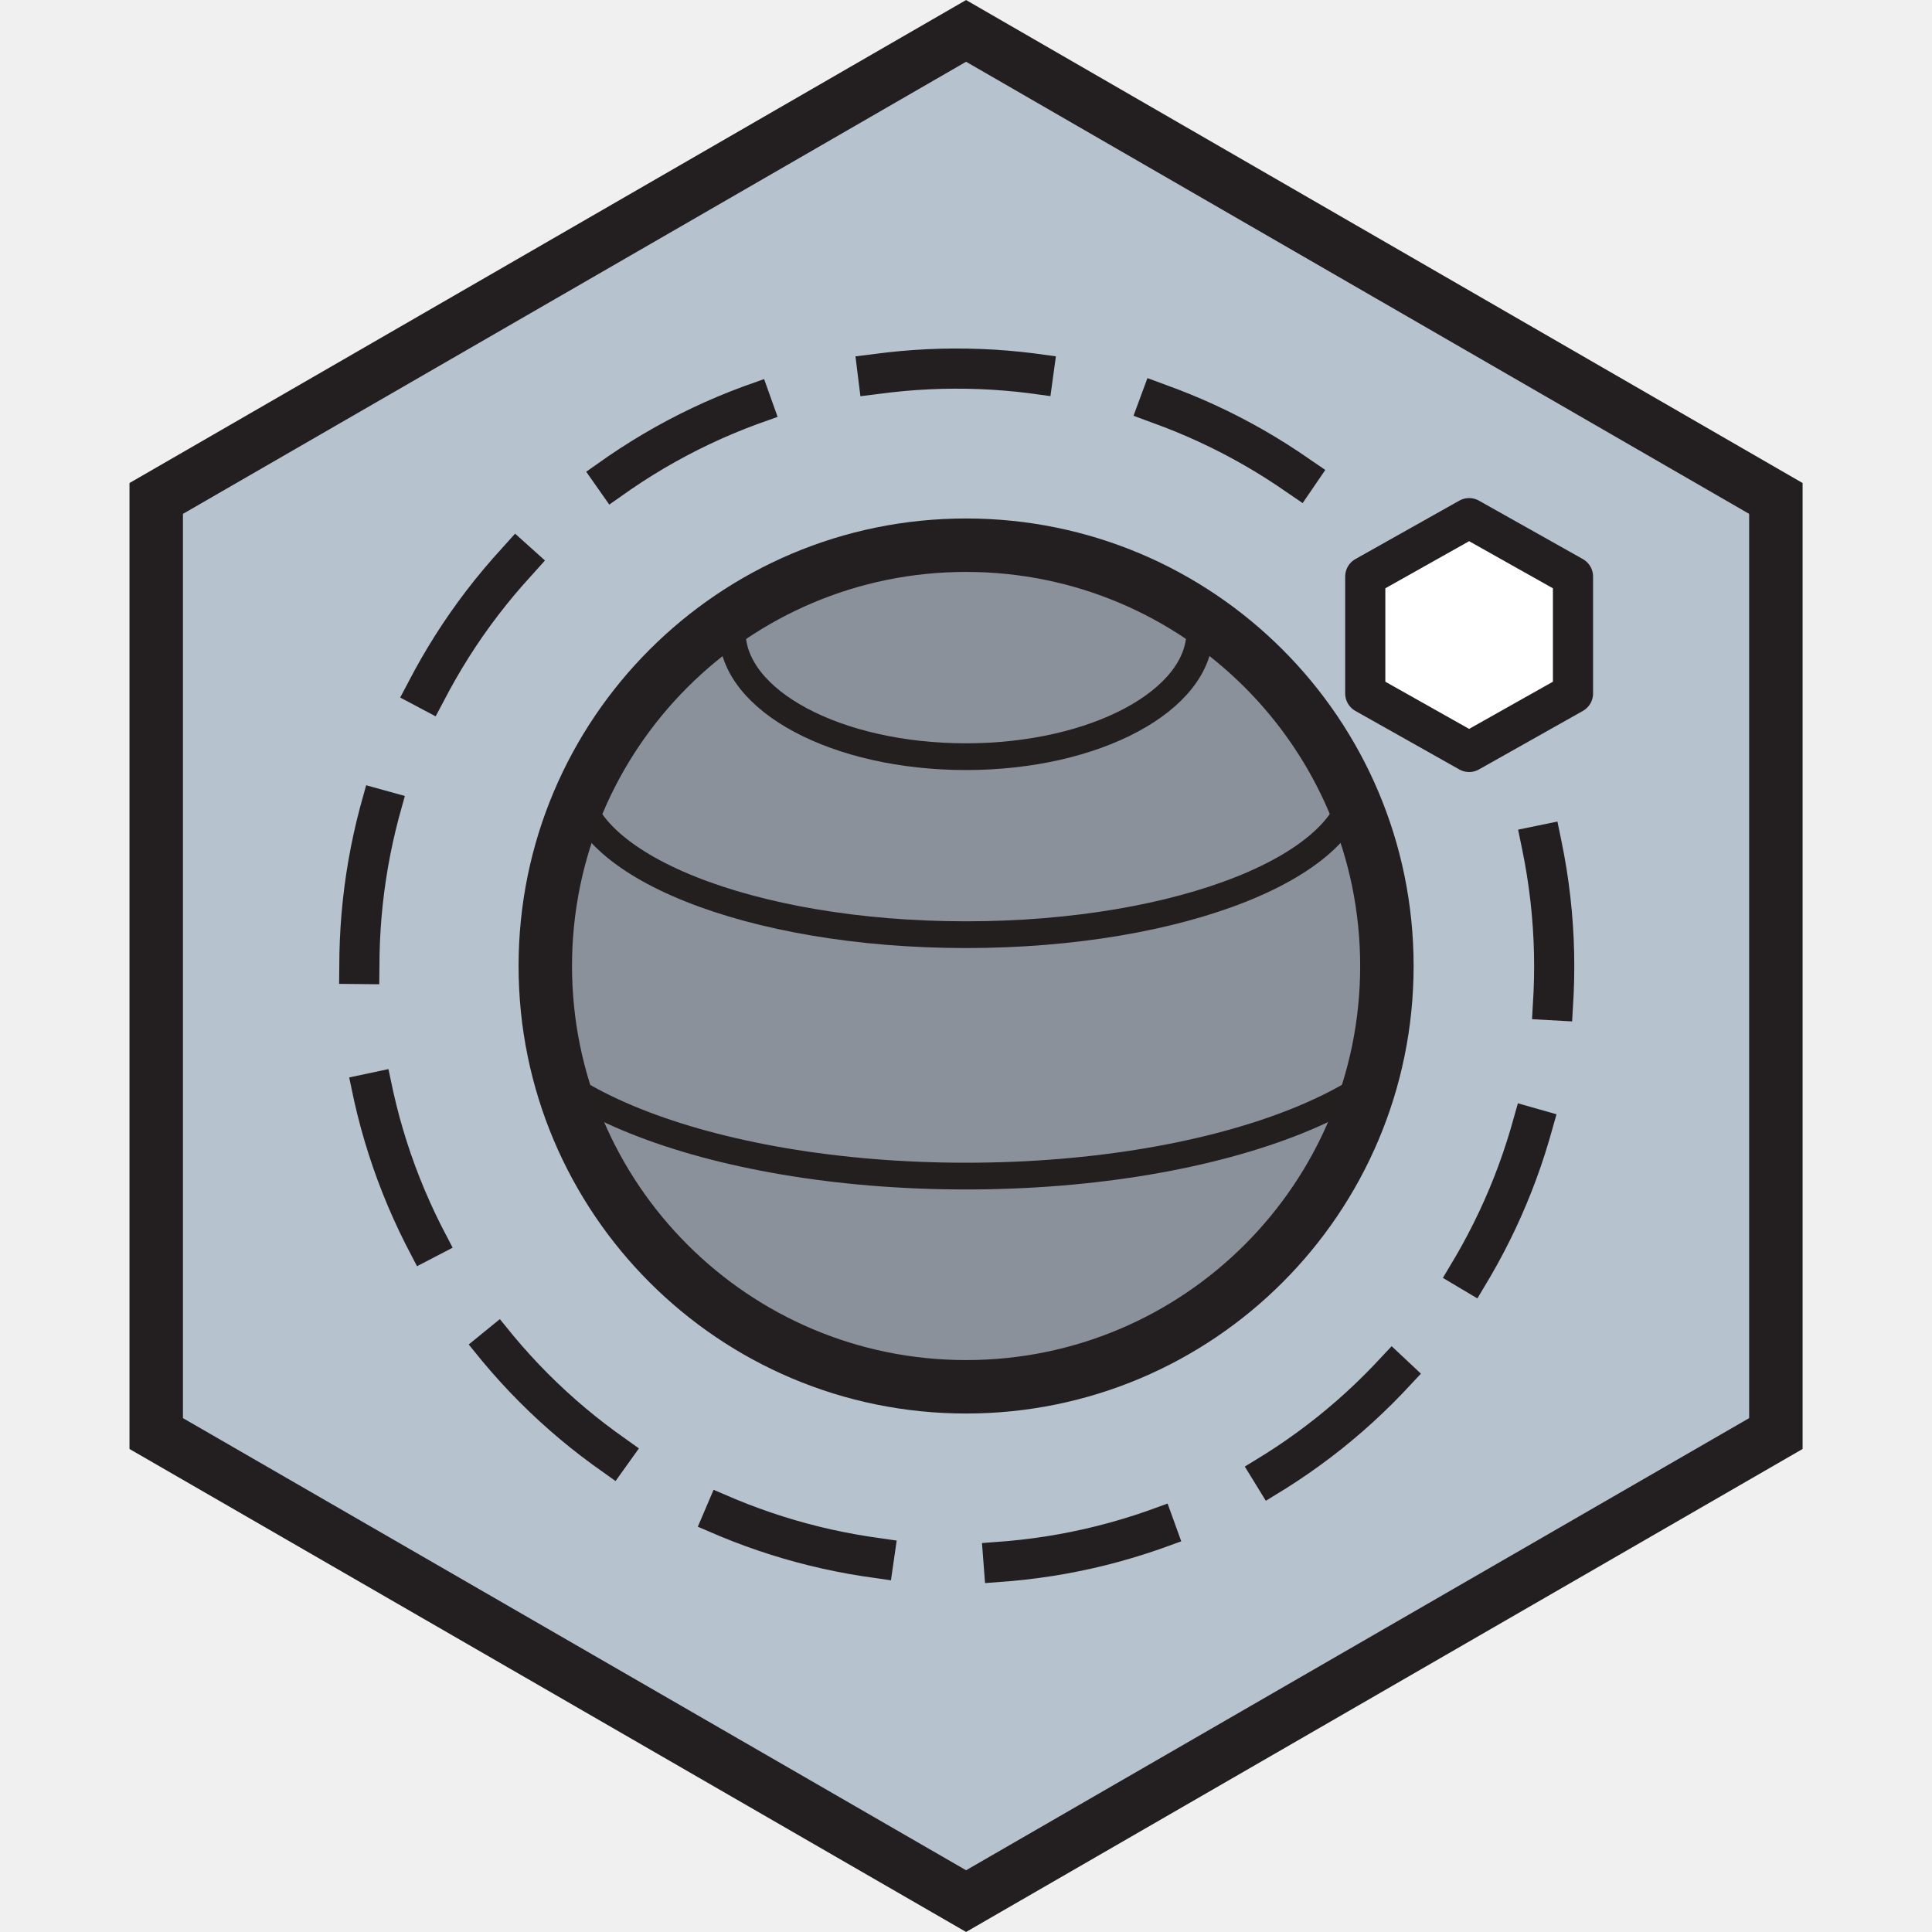
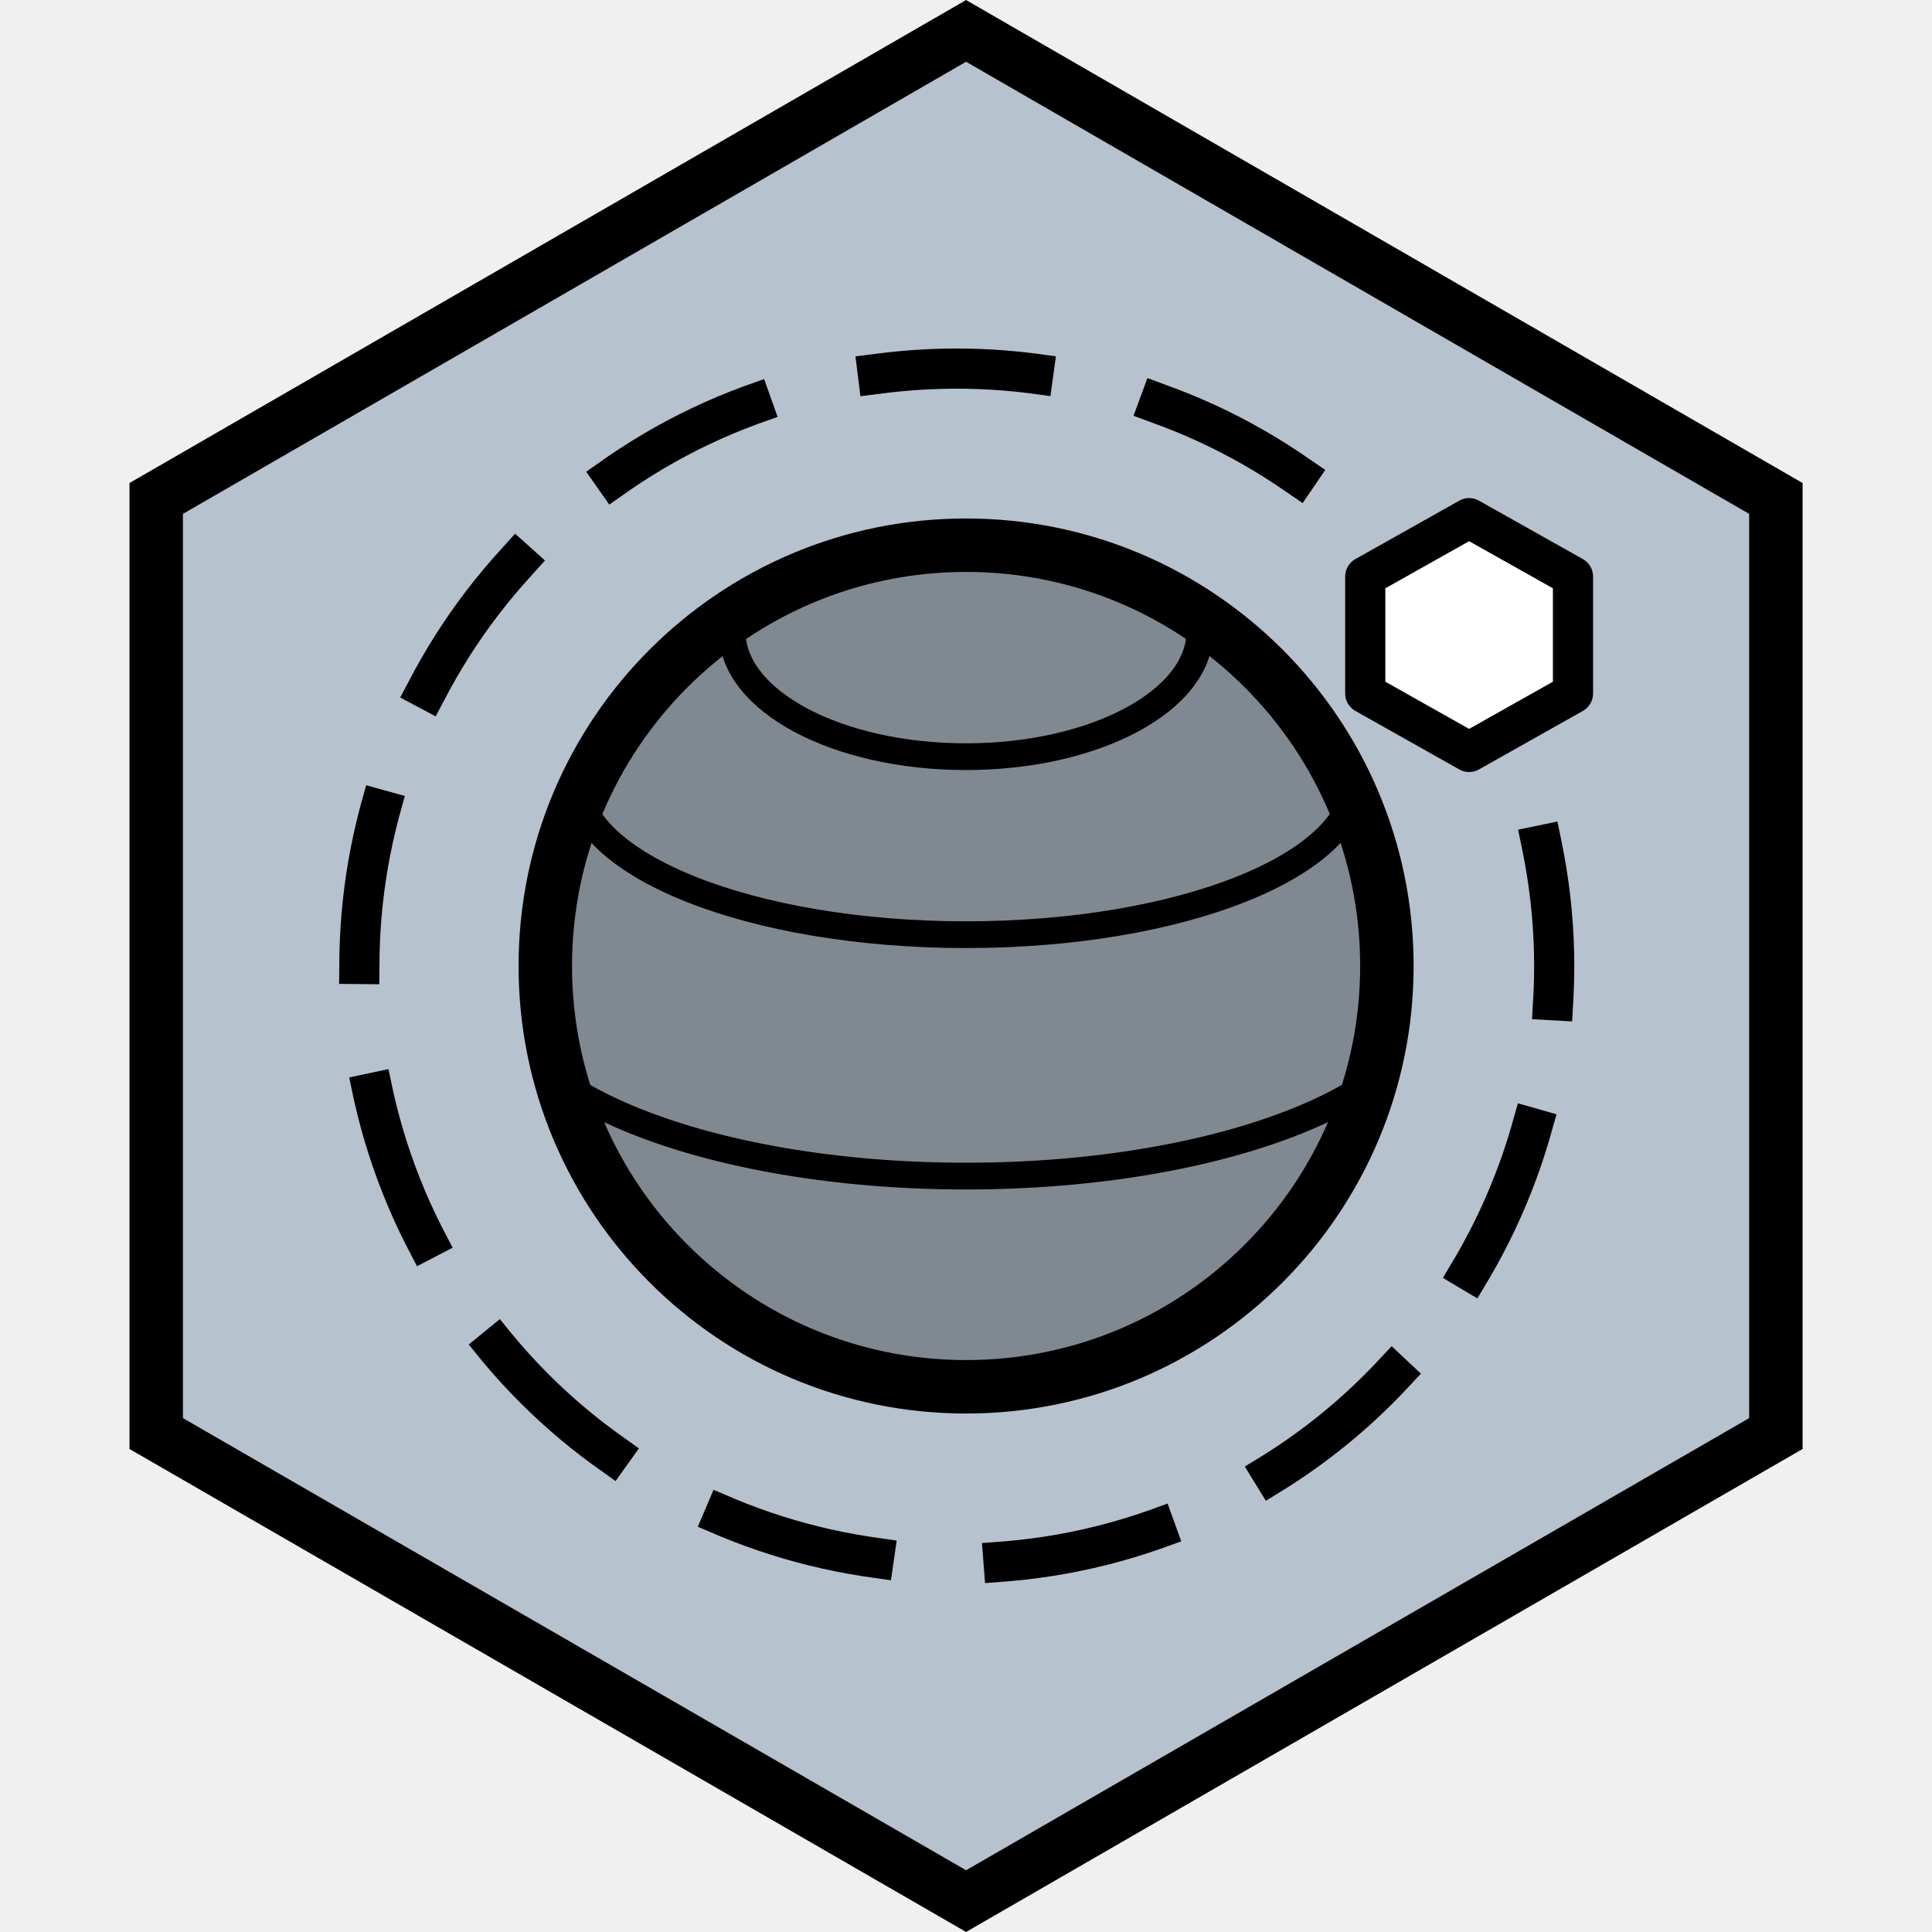
<svg xmlns="http://www.w3.org/2000/svg" xml:space="preserve" fill-rule="evenodd" stroke-miterlimit="10" clip-rule="evenodd" viewBox="0 0 182.5 210.74" height="512" width="512">
  <g transform="translate(-443.56 -25.94)">
-     <path fill="#b7c2cf" fill-rule="nonzero" stroke="#231f20" stroke-width="5.83" d="M623.15 182.31v-102l-88.33-51-88.34 51v102l88.34 51z" />
-     <path fill="#fff" fill-rule="nonzero" stroke="#231f20" stroke-linejoin="round" stroke-width="4.38" d="M601.02 101.58V88.83l-11.33-6.37-11.33 6.37v12.75l11.33 6.38z" />
-     <path fill="none" stroke="#231f20" stroke-dasharray="17 14.17" stroke-linecap="square" stroke-linejoin="round" stroke-width="4.38" d="M597.62 118.14a65.16 65.16 0 1 1-19.55-34.65" />
+     <path fill="#b7c2cf" fill-rule="nonzero" stroke="#000" stroke-width="5.83" d="M623.15 182.31v-102l-88.33-51-88.34 51v102l88.34 51z" />
+     <path fill="#fff" fill-rule="nonzero" stroke="#000" stroke-linejoin="round" stroke-width="4.38" d="M601.02 101.58V88.83l-11.33-6.37-11.33 6.37v12.75l11.33 6.38z" />
+     <path fill="none" stroke="#000" stroke-dasharray="17 14.17" stroke-linecap="square" stroke-linejoin="round" stroke-width="4.38" d="M597.62 118.14a65.16 65.16 0 1 1-19.55-34.65" />
    <g clip-path="url(#a)" transform="translate(-228.19 -473.19) scale(4.16667)">
-       <path fill="none" stroke="#231f20" stroke-linecap="square" stroke-width=".7" d="M195.36 145.68c0 2.7-5.48 4.9-12.24 4.9s-12.24-2.2-12.24-4.9m22.44-5.5c0 2.26-4.57 4.08-10.2 4.08-5.63 0-10.2-1.82-10.2-4.08m16.32-3.85c0 1.8-2.74 3.27-6.12 3.27s-6.12-1.46-6.12-3.27" />
+       <path fill="none" stroke="#000" stroke-linecap="square" stroke-width=".7" d="M195.36 145.68c0 2.7-5.48 4.9-12.24 4.9s-12.24-2.2-12.24-4.9m22.44-5.5c0 2.26-4.57 4.08-10.2 4.08-5.63 0-10.2-1.82-10.2-4.08m16.32-3.85c0 1.8-2.74 3.27-6.12 3.27s-6.12-1.46-6.12-3.27" />
    </g>
-     <circle cx="-131.31" cy="-534.82" r="45.9" fill="#231f20" fill-opacity=".3" stroke="#231f20" stroke-width="5.83" transform="matrix(0 -1 -1 0 0 0)" />
+     <circle cx="-131.31" cy="-534.82" r="45.9" fill="#000" fill-opacity=".3" stroke="#000" stroke-width="5.83" transform="matrix(0 -1 -1 0 0 0)" />
  </g>
  <defs>
    <clipPath id="a" clipPathUnits="userSpaceOnUse">
      <circle cx="-145.08" cy="-183.12" r="11.02" stroke="#000" stroke-width="1.4" transform="matrix(0 -1 -1 0 0 0)" />
    </clipPath>
  </defs>
</svg>
